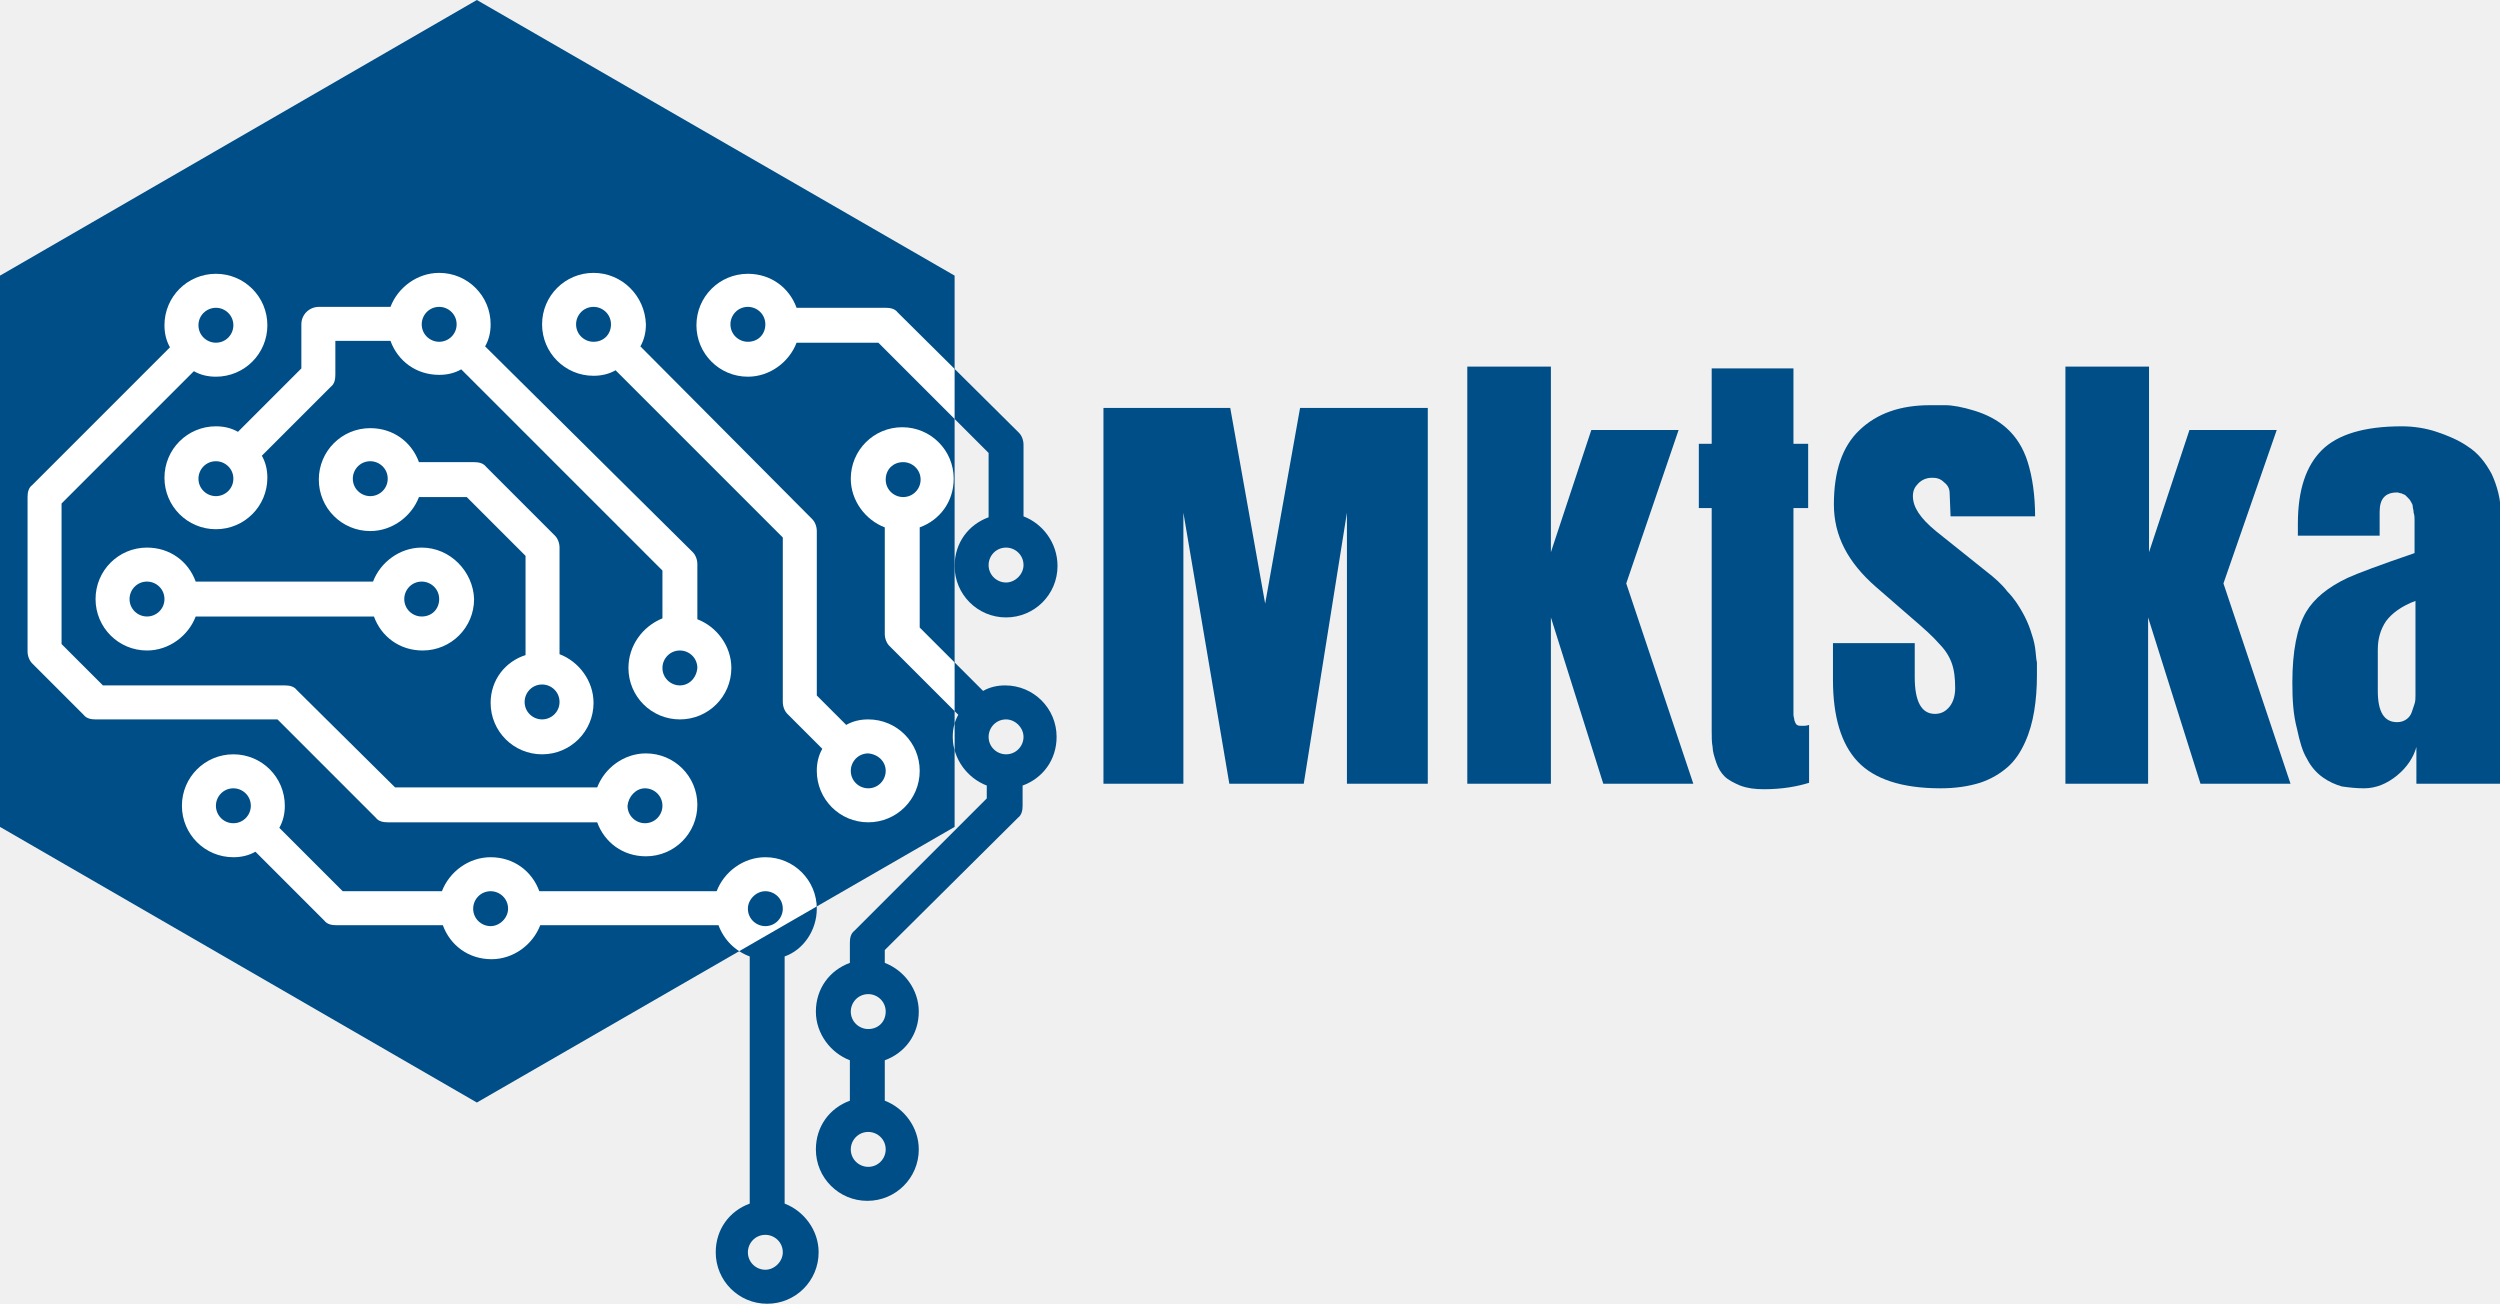
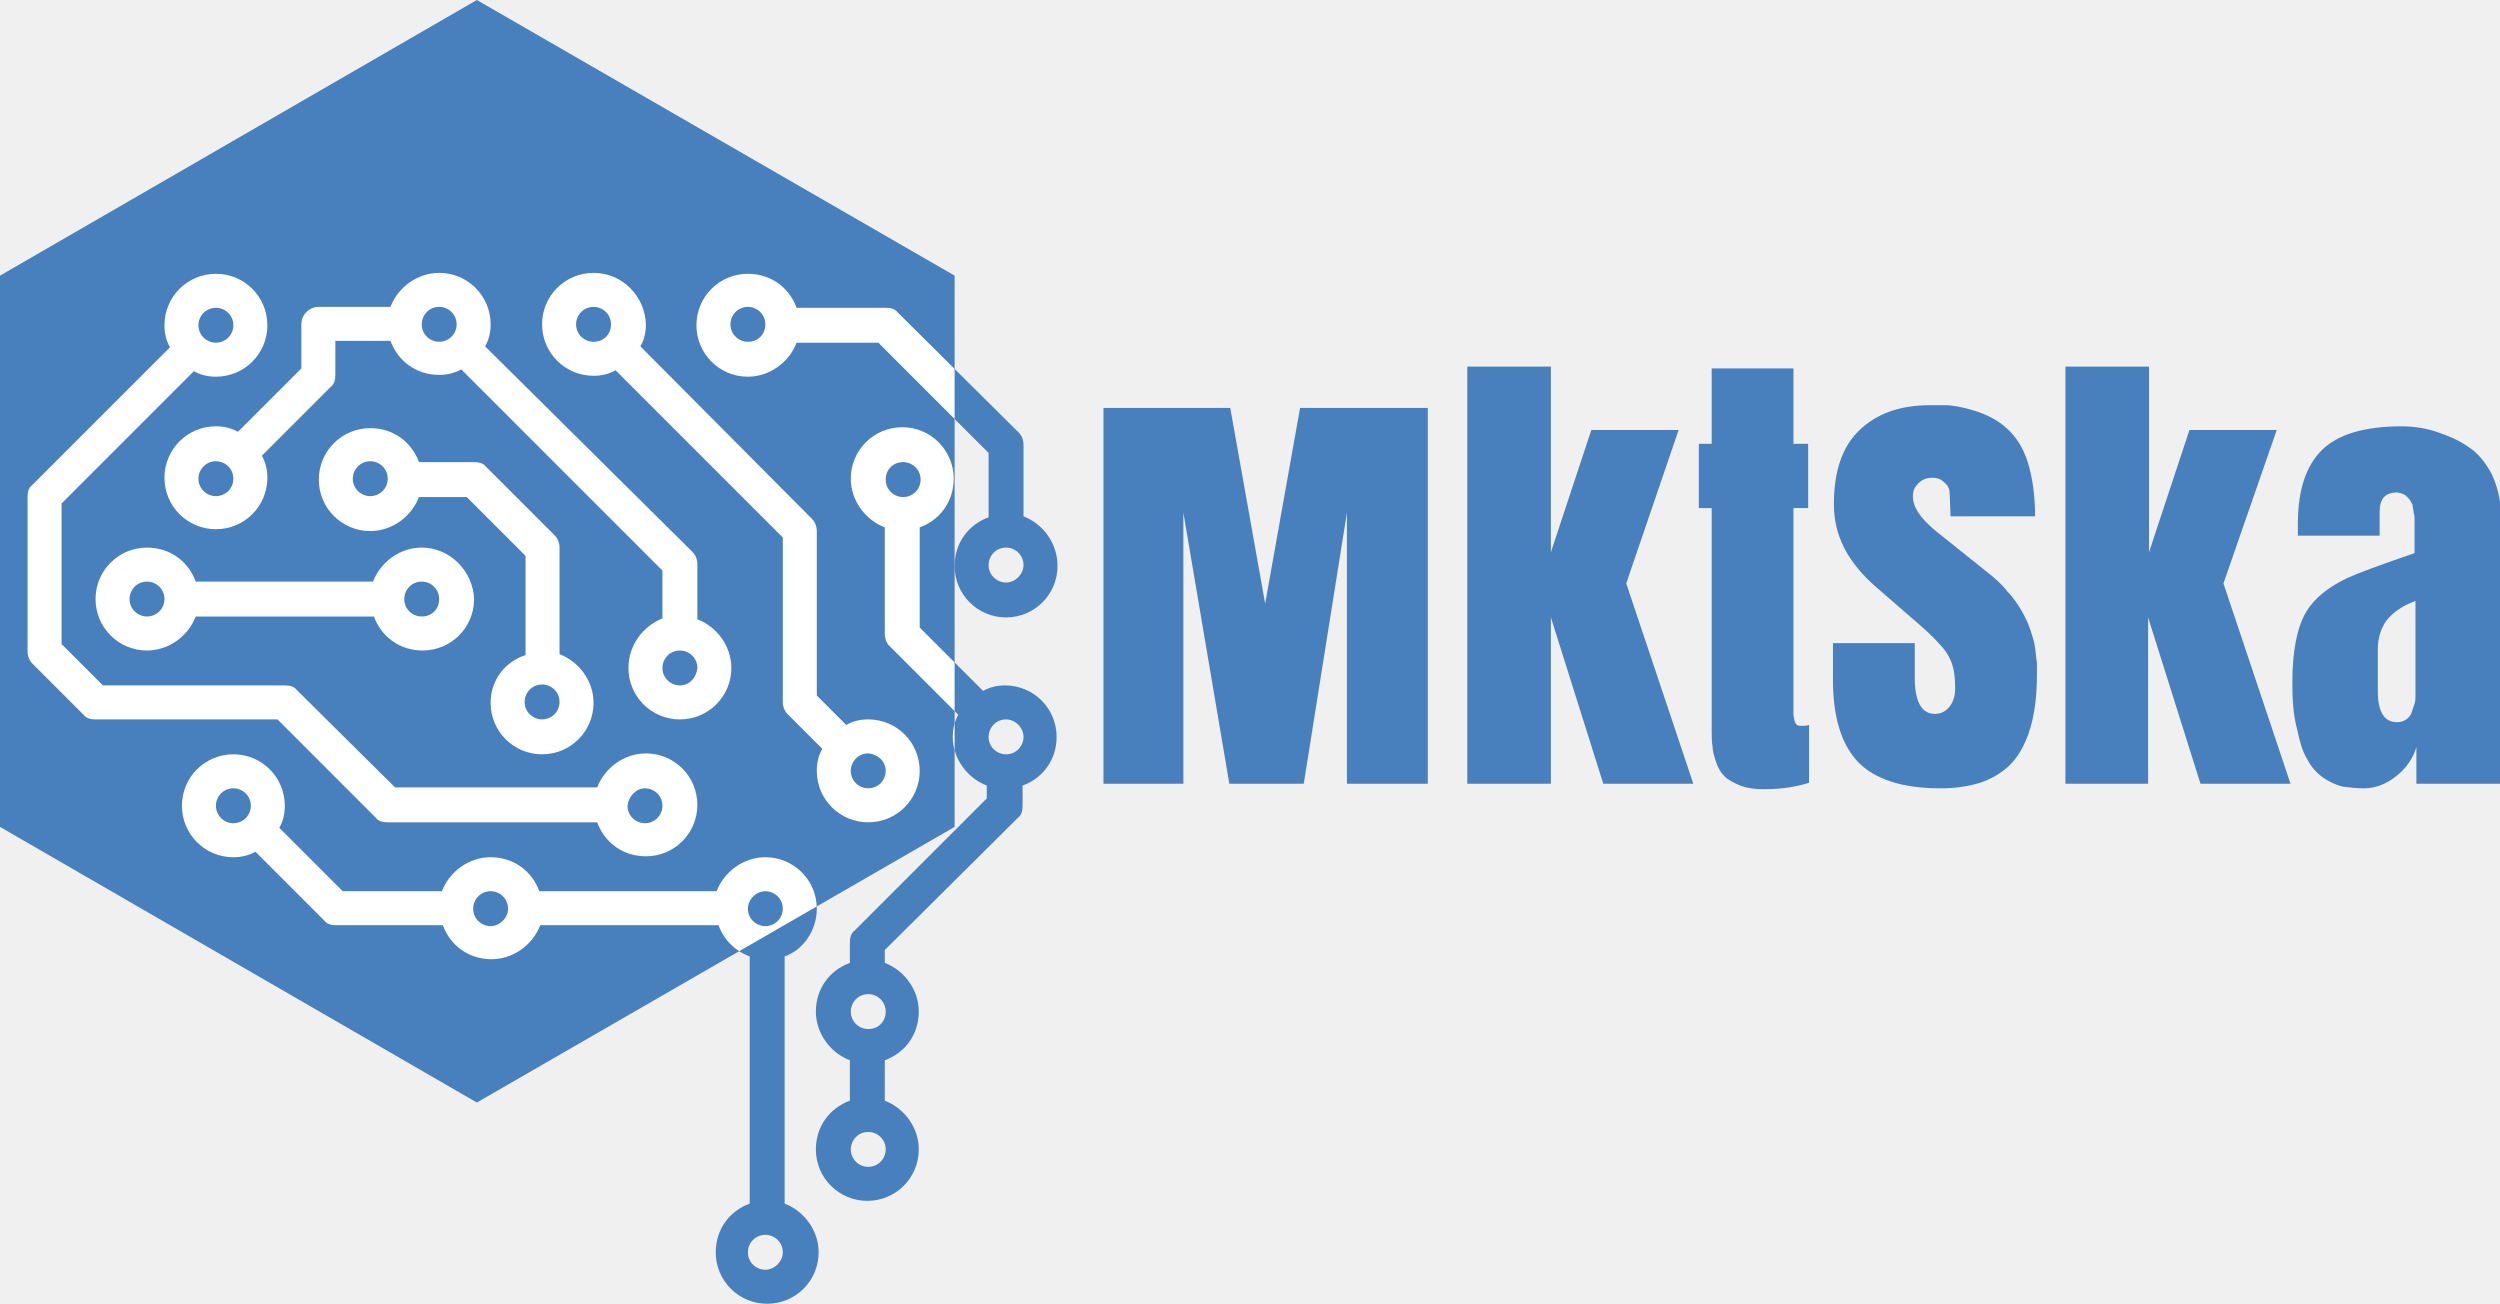
<svg xmlns="http://www.w3.org/2000/svg" xmlns:xlink="http://www.w3.org/1999/xlink" version="1.1" id="Capa_1" x="0px" y="0px" viewBox="0 0 272.1 141.9" style="enable-background:new 0 0 272.1 141.9;" xml:space="preserve">
  <style type="text/css">
	.st0{fill:#004E87;}
- 	.st1{clip-path:url(#SVGID_2_);}
- 	.st2{fill:#FFFFFF;}
+ 	.st1{fill:#4880BE;}
+ 	.st2{clip-path:url(#SVGID_2_);}
+ 	.st3{fill:#FFFFFF;}
</style>
  <g>
    <g>
      <path class="st0" d="M45.9,59.6c-2.4,0-4.5,1.6-5.3,3.7H21.3c-0.8-2.2-2.8-3.7-5.3-3.7c-3.1,0-5.6,2.5-5.6,5.6    c0,3.1,2.5,5.6,5.6,5.6c2.4,0,4.5-1.6,5.3-3.7h19.4c0.8,2.2,2.8,3.7,5.3,3.7c3.1,0,5.6-2.5,5.6-5.6C51.5,62.2,49,59.6,45.9,59.6z     M16,67.1c-1,0-1.9-0.8-1.9-1.9c0-1,0.8-1.9,1.9-1.9c1,0,1.9,0.8,1.9,1.9C17.9,66.3,17,67.1,16,67.1z M45.9,67.1    c-1,0-1.9-0.8-1.9-1.9c0-1,0.8-1.9,1.9-1.9c1,0,1.9,0.8,1.9,1.9C47.8,66.3,47,67.1,45.9,67.1z" />
      <path class="st0" d="M53.4,76.5c0,3.1,2.5,5.6,5.6,5.6c3.1,0,5.6-2.5,5.6-5.6c0-2.4-1.6-4.5-3.7-5.3V59.6c0-0.5-0.2-1-0.5-1.3    l-7.5-7.5c-0.3-0.4-0.8-0.5-1.3-0.5h-6c-0.8-2.2-2.8-3.7-5.3-3.7c-3.1,0-5.6,2.5-5.6,5.6s2.5,5.6,5.6,5.6c2.4,0,4.5-1.6,5.3-3.7    h5.2l6.4,6.4v10.8C55,72,53.4,74,53.4,76.5z M40.3,54c-1,0-1.9-0.8-1.9-1.9c0-1,0.8-1.9,1.9-1.9c1,0,1.9,0.8,1.9,1.9    C42.2,53.2,41.3,54,40.3,54z M59,78.3c-1,0-1.9-0.8-1.9-1.9c0-1,0.8-1.9,1.9-1.9c1,0,1.9,0.8,1.9,1.9C60.9,77.5,60,78.3,59,78.3z" />
      <path class="st0" d="M64.6,29.7c-3.1,0-5.6,2.5-5.6,5.6c0,3.1,2.5,5.6,5.6,5.6c0.9,0,1.7-0.2,2.4-0.6l18.2,18.2v17.9    c0,0.5,0.2,1,0.5,1.3l3.8,3.8c-0.4,0.7-0.6,1.5-0.6,2.4c0,3.1,2.5,5.6,5.6,5.6c3.1,0,5.6-2.5,5.6-5.6c0-3.1-2.5-5.6-5.6-5.6    c-0.9,0-1.7,0.2-2.4,0.6l-3.2-3.2V57.8c0-0.5-0.2-1-0.5-1.3L69.7,37.7c0.4-0.7,0.6-1.5,0.6-2.4C70.2,32.2,67.7,29.7,64.6,29.7z     M96.4,83.9c0,1-0.8,1.9-1.9,1.9c-1,0-1.9-0.8-1.9-1.9c0-1,0.8-1.9,1.9-1.9C95.6,82.1,96.4,82.9,96.4,83.9z M64.6,37.2    c-1,0-1.9-0.8-1.9-1.9c0-1,0.8-1.9,1.9-1.9c1,0,1.9,0.8,1.9,1.9C66.5,36.4,65.7,37.2,64.6,37.2z" />
-       <path class="st0" d="M111.4,56.2v-7.8c0-0.5-0.2-1-0.5-1.3L97.7,34c-0.3-0.4-0.8-0.5-1.3-0.5h-9.7c-0.8-2.2-2.8-3.7-5.3-3.7    c-3.1,0-5.6,2.5-5.6,5.6c0,3.1,2.5,5.6,5.6,5.6c2.4,0,4.5-1.6,5.3-3.7h8.9l12,12v7c-2.2,0.8-3.7,2.8-3.7,5.3    c0,3.1,2.5,5.6,5.6,5.6c3.1,0,5.6-2.5,5.6-5.6C115.1,59.1,113.5,57,111.4,56.2z M81.4,37.2c-1,0-1.9-0.8-1.9-1.9    c0-1,0.8-1.9,1.9-1.9c1,0,1.9,0.8,1.9,1.9C83.3,36.4,82.5,37.2,81.4,37.2z M109.5,63.4c-1,0-1.9-0.8-1.9-1.9c0-1,0.8-1.9,1.9-1.9    c1,0,1.9,0.8,1.9,1.9C111.4,62.5,110.5,63.4,109.5,63.4z" />
-       <path class="st0" d="M88.9,98.9c0-3.1-2.5-5.6-5.6-5.6c-2.4,0-4.5,1.6-5.3,3.7H58.7c-0.8-2.2-2.8-3.7-5.3-3.7    c-2.4,0-4.5,1.6-5.3,3.7H37.3l-6.9-6.9c0.4-0.7,0.6-1.5,0.6-2.4c0-3.1-2.5-5.6-5.6-5.6s-5.6,2.5-5.6,5.6c0,3.1,2.5,5.6,5.6,5.6    c0.9,0,1.7-0.2,2.4-0.6l7.5,7.5c0.3,0.4,0.8,0.5,1.3,0.5h11.6c0.8,2.2,2.8,3.7,5.3,3.7c2.4,0,4.5-1.6,5.3-3.7h19.4    c0.6,1.6,1.8,2.8,3.4,3.4V131c-2.2,0.8-3.7,2.8-3.7,5.3c0,3.1,2.5,5.6,5.6,5.6c3.1,0,5.6-2.5,5.6-5.6c0-2.4-1.6-4.5-3.7-5.3v-26.9    C87.4,103.4,88.9,101.3,88.9,98.9z M23.5,87.7c0-1,0.8-1.9,1.9-1.9c1,0,1.9,0.8,1.9,1.9c0,1-0.8,1.9-1.9,1.9    C24.3,89.6,23.5,88.7,23.5,87.7z M83.3,97c1,0,1.9,0.8,1.9,1.9c0,1-0.8,1.9-1.9,1.9c-1,0-1.9-0.8-1.9-1.9    C81.4,97.9,82.3,97,83.3,97z M53.4,100.8c-1,0-1.9-0.8-1.9-1.9c0-1,0.8-1.9,1.9-1.9c1,0,1.9,0.8,1.9,1.9    C55.3,99.9,54.4,100.8,53.4,100.8z M83.3,138.2c-1,0-1.9-0.8-1.9-1.9c0-1,0.8-1.9,1.9-1.9c1,0,1.9,0.8,1.9,1.9    C85.2,137.3,84.3,138.2,83.3,138.2z" />
+       <path class="st1" d="M111.4,56.2v-7.8c0-0.5-0.2-1-0.5-1.3L97.7,34c-0.3-0.4-0.8-0.5-1.3-0.5h-9.7c-0.8-2.2-2.8-3.7-5.3-3.7    c-3.1,0-5.6,2.5-5.6,5.6c0,3.1,2.5,5.6,5.6,5.6c2.4,0,4.5-1.6,5.3-3.7h8.9l12,12v7c-2.2,0.8-3.7,2.8-3.7,5.3    c0,3.1,2.5,5.6,5.6,5.6c3.1,0,5.6-2.5,5.6-5.6C115.1,59.1,113.5,57,111.4,56.2z M81.4,37.2c-1,0-1.9-0.8-1.9-1.9    c0-1,0.8-1.9,1.9-1.9c1,0,1.9,0.8,1.9,1.9C83.3,36.4,82.5,37.2,81.4,37.2z M109.5,63.4c-1,0-1.9-0.8-1.9-1.9c0-1,0.8-1.9,1.9-1.9    c1,0,1.9,0.8,1.9,1.9C111.4,62.5,110.5,63.4,109.5,63.4z" />
+       <path class="st1" d="M88.9,98.9c0-3.1-2.5-5.6-5.6-5.6c-2.4,0-4.5,1.6-5.3,3.7H58.7c-0.8-2.2-2.8-3.7-5.3-3.7    c-2.4,0-4.5,1.6-5.3,3.7H37.3l-6.9-6.9c0.4-0.7,0.6-1.5,0.6-2.4c0-3.1-2.5-5.6-5.6-5.6s-5.6,2.5-5.6,5.6c0,3.1,2.5,5.6,5.6,5.6    c0.9,0,1.7-0.2,2.4-0.6l7.5,7.5c0.3,0.4,0.8,0.5,1.3,0.5h11.6c0.8,2.2,2.8,3.7,5.3,3.7c2.4,0,4.5-1.6,5.3-3.7h19.4    c0.6,1.6,1.8,2.8,3.4,3.4V131c-2.2,0.8-3.7,2.8-3.7,5.3c0,3.1,2.5,5.6,5.6,5.6c3.1,0,5.6-2.5,5.6-5.6c0-2.4-1.6-4.5-3.7-5.3v-26.9    C87.4,103.4,88.9,101.3,88.9,98.9z M23.5,87.7c0-1,0.8-1.9,1.9-1.9c1,0,1.9,0.8,1.9,1.9c0,1-0.8,1.9-1.9,1.9    C24.3,89.6,23.5,88.7,23.5,87.7z M83.3,97c1,0,1.9,0.8,1.9,1.9c0,1-0.8,1.9-1.9,1.9c-1,0-1.9-0.8-1.9-1.9    C81.4,97.9,82.3,97,83.3,97z M53.4,100.8c-1,0-1.9-0.8-1.9-1.9c0-1,0.8-1.9,1.9-1.9c1,0,1.9,0.8,1.9,1.9    C55.3,99.9,54.4,100.8,53.4,100.8z M83.3,138.2c-1,0-1.9-0.8-1.9-1.9c0-1,0.8-1.9,1.9-1.9c1,0,1.9,0.8,1.9,1.9    C85.2,137.3,84.3,138.2,83.3,138.2z" />
      <path class="st0" d="M68.4,72.7c0,3.1,2.5,5.6,5.6,5.6c3.1,0,5.6-2.5,5.6-5.6c0-2.4-1.6-4.5-3.7-5.3v-6c0-0.5-0.2-1-0.5-1.3    L52.8,37.7c0.4-0.7,0.6-1.5,0.6-2.4c0-3.1-2.5-5.6-5.6-5.6c-2.4,0-4.5,1.6-5.3,3.7h-7.8c-1,0-1.9,0.8-1.9,1.9v4.8l-6.9,6.9    c-0.7-0.4-1.5-0.6-2.4-0.6c-3.1,0-5.6,2.5-5.6,5.6s2.5,5.6,5.6,5.6s5.6-2.5,5.6-5.6c0-0.9-0.2-1.7-0.6-2.4l7.5-7.5    c0.4-0.3,0.5-0.8,0.5-1.3v-3.7h6c0.8,2.2,2.8,3.7,5.3,3.7c0.9,0,1.7-0.2,2.4-0.6l21.9,21.9v5.2C69.9,68.2,68.4,70.3,68.4,72.7z     M23.5,54c-1,0-1.9-0.8-1.9-1.9c0-1,0.8-1.9,1.9-1.9c1,0,1.9,0.8,1.9,1.9C25.4,53.2,24.5,54,23.5,54z M47.8,37.2    c-1,0-1.9-0.8-1.9-1.9c0-1,0.8-1.9,1.9-1.9c1,0,1.9,0.8,1.9,1.9C49.7,36.4,48.8,37.2,47.8,37.2z M74,74.6c-1,0-1.9-0.8-1.9-1.9    c0-1,0.8-1.9,1.9-1.9c1,0,1.9,0.8,1.9,1.9C75.8,73.8,75,74.6,74,74.6z" />
      <path class="st0" d="M9.1,77.8c0.3,0.4,0.8,0.5,1.3,0.5h19.8L40.9,89c0.3,0.4,0.8,0.5,1.3,0.5H65c0.8,2.2,2.8,3.7,5.3,3.7    c3.1,0,5.6-2.5,5.6-5.6c0-3.1-2.5-5.6-5.6-5.6c-2.4,0-4.5,1.6-5.3,3.7H43L32.3,75.1c-0.3-0.4-0.8-0.5-1.3-0.5H11.2l-4.5-4.5V54.8    l14.4-14.4c0.7,0.4,1.5,0.6,2.4,0.6c3.1,0,5.6-2.5,5.6-5.6c0-3.1-2.5-5.6-5.6-5.6s-5.6,2.5-5.6,5.6c0,0.9,0.2,1.7,0.6,2.4l-15,15    c-0.4,0.3-0.5,0.8-0.5,1.3v16.8c0,0.5,0.2,1,0.5,1.3L9.1,77.8z M70.2,85.8c1,0,1.9,0.8,1.9,1.9c0,1-0.8,1.9-1.9,1.9    c-1,0-1.9-0.8-1.9-1.9C68.4,86.7,69.2,85.8,70.2,85.8z M23.5,33.5c1,0,1.9,0.8,1.9,1.9c0,1-0.8,1.9-1.9,1.9c-1,0-1.9-0.8-1.9-1.9    C21.6,34.3,22.5,33.5,23.5,33.5z" />
-       <path class="st0" d="M110.8,89c0.4-0.3,0.5-0.8,0.5-1.3v-2.2c2.2-0.8,3.7-2.8,3.7-5.3c0-3.1-2.5-5.6-5.6-5.6    c-0.9,0-1.7,0.2-2.4,0.6l-6.9-6.9V57.4c2.2-0.8,3.7-2.8,3.7-5.3c0-3.1-2.5-5.6-5.6-5.6c-3.1,0-5.6,2.5-5.6,5.6    c0,2.4,1.6,4.5,3.7,5.3V69c0,0.5,0.2,1,0.5,1.3l7.5,7.5c-0.4,0.7-0.6,1.5-0.6,2.4c0,2.4,1.6,4.5,3.7,5.3v1.4l-14.4,14.4    c-0.4,0.3-0.5,0.8-0.5,1.3v2.2c-2.2,0.8-3.7,2.8-3.7,5.3c0,2.4,1.6,4.5,3.7,5.3v4.4c-2.2,0.8-3.7,2.8-3.7,5.3    c0,3.1,2.5,5.6,5.6,5.6c3.1,0,5.6-2.5,5.6-5.6c0-2.4-1.6-4.5-3.7-5.3v-4.4c2.2-0.8,3.7-2.8,3.7-5.3c0-2.4-1.6-4.5-3.7-5.3v-1.4    L110.8,89z M98.3,50.3c1,0,1.9,0.8,1.9,1.9c0,1-0.8,1.9-1.9,1.9c-1,0-1.9-0.8-1.9-1.9C96.4,51.1,97.2,50.3,98.3,50.3z M111.4,80.2    c0,1-0.8,1.9-1.9,1.9c-1,0-1.9-0.8-1.9-1.9c0-1,0.8-1.9,1.9-1.9C110.5,78.3,111.4,79.2,111.4,80.2z M94.5,127    c-1,0-1.9-0.8-1.9-1.9c0-1,0.8-1.9,1.9-1.9c1,0,1.9,0.8,1.9,1.9C96.4,126.1,95.6,127,94.5,127z M94.5,112c-1,0-1.9-0.8-1.9-1.9    c0-1,0.8-1.9,1.9-1.9c1,0,1.9,0.8,1.9,1.9C96.4,111.2,95.6,112,94.5,112z" />
+       <path class="st1" d="M110.8,89c0.4-0.3,0.5-0.8,0.5-1.3v-2.2c2.2-0.8,3.7-2.8,3.7-5.3c0-3.1-2.5-5.6-5.6-5.6    c-0.9,0-1.7,0.2-2.4,0.6l-6.9-6.9V57.4c2.2-0.8,3.7-2.8,3.7-5.3c0-3.1-2.5-5.6-5.6-5.6c-3.1,0-5.6,2.5-5.6,5.6    c0,2.4,1.6,4.5,3.7,5.3V69c0,0.5,0.2,1,0.5,1.3l7.5,7.5c-0.4,0.7-0.6,1.5-0.6,2.4c0,2.4,1.6,4.5,3.7,5.3v1.4l-14.4,14.4    c-0.4,0.3-0.5,0.8-0.5,1.3v2.2c-2.2,0.8-3.7,2.8-3.7,5.3c0,2.4,1.6,4.5,3.7,5.3v4.4c-2.2,0.8-3.7,2.8-3.7,5.3    c0,3.1,2.5,5.6,5.6,5.6c3.1,0,5.6-2.5,5.6-5.6c0-2.4-1.6-4.5-3.7-5.3v-4.4c2.2-0.8,3.7-2.8,3.7-5.3c0-2.4-1.6-4.5-3.7-5.3v-1.4    L110.8,89z M98.3,50.3c1,0,1.9,0.8,1.9,1.9c0,1-0.8,1.9-1.9,1.9c-1,0-1.9-0.8-1.9-1.9C96.4,51.1,97.2,50.3,98.3,50.3z M111.4,80.2    c0,1-0.8,1.9-1.9,1.9c-1,0-1.9-0.8-1.9-1.9c0-1,0.8-1.9,1.9-1.9C110.5,78.3,111.4,79.2,111.4,80.2z M94.5,127    c-1,0-1.9-0.8-1.9-1.9c0-1,0.8-1.9,1.9-1.9c1,0,1.9,0.8,1.9,1.9C96.4,126.1,95.6,127,94.5,127z M94.5,112c-1,0-1.9-0.8-1.9-1.9    c0-1,0.8-1.9,1.9-1.9c1,0,1.9,0.8,1.9,1.9C96.4,111.2,95.6,112,94.5,112z" />
    </g>
-     <polygon class="st0" points="103.9,90 103.9,30 51.9,0 0,30 0,90 51.9,120  " />
+     <polygon class="st1" points="103.9,90 103.9,30 51.9,0 0,30 0,90 51.9,120  " />
    <g>
-       <path class="st0" d="M141.9,85.3h-8.1l-5-29.5v29.5h-8.7V44.4h13.8l3.8,21.3l3.8-21.3h13.9v40.9h-8.8V55.8L141.9,85.3z" />
-       <path class="st0" d="M159.7,85.3V39.9h9.1v20.2l4.4-13.3h9.5L177,63.5l7.3,21.8h-9.8l-5.7-18.1v18.1H159.7z" />
-       <path class="st0" d="M186.3,40.1h8.9v8.2h1.6v7h-1.6V77c0,0.3,0,0.6,0,0.8c0,0.2,0.1,0.4,0.1,0.6c0.1,0.2,0.1,0.4,0.3,0.5    c0.1,0.1,0.3,0.1,0.6,0.1c0.2,0,0.4,0,0.7-0.1v6.3c-1.3,0.4-2.9,0.7-4.9,0.7c-1,0-1.8-0.1-2.6-0.4c-0.7-0.3-1.3-0.6-1.7-1    c-0.4-0.4-0.7-0.9-0.9-1.5c-0.2-0.6-0.4-1.2-0.4-1.7c-0.1-0.5-0.1-1.1-0.1-1.8V55.3h-1.4v-7h1.4V40.1z" />
-       <path class="st0" d="M211.2,85.8c-4.2,0-7.2-1-9-2.9c-1.8-1.9-2.7-4.9-2.7-8.9v-4h8.9v3.7c0,2.6,0.7,4,2.2,4    c0.7,0,1.2-0.3,1.6-0.8c0.4-0.5,0.6-1.2,0.6-2c0-1.1-0.1-2-0.4-2.8c-0.3-0.8-0.8-1.5-1.4-2.1c-0.6-0.7-1.6-1.6-3-2.8l-3.8-3.3    c-3.1-2.7-4.6-5.6-4.6-9c0-3.6,0.9-6.3,2.8-8.1c1.9-1.8,4.4-2.7,7.7-2.7c0.1,0,0.2,0,0.2,0c0.1,0,0.5,0,1.4,0    c0.8,0,1.9,0.2,3.2,0.6c1.3,0.4,2.5,1,3.5,1.9c1,0.9,1.8,2.1,2.3,3.7c0.5,1.6,0.8,3.6,0.8,5.9h-9.2l-0.1-2.5    c0-0.5-0.2-0.9-0.6-1.2c-0.4-0.4-0.8-0.5-1.3-0.5c-0.6,0-1.1,0.2-1.5,0.6c-0.4,0.4-0.6,0.8-0.6,1.4c0,1.2,0.8,2.4,2.5,3.8l5.5,4.4    c0.9,0.7,1.7,1.4,2.3,2.2c0.7,0.7,1.2,1.5,1.6,2.2s0.7,1.4,0.9,2c0.2,0.6,0.4,1.2,0.5,1.9c0.1,0.7,0.1,1.2,0.2,1.6    c0,0.4,0,0.8,0,1.4c0,1.4-0.1,2.7-0.3,3.9c-0.2,1.2-0.5,2.3-1,3.4c-0.5,1.1-1.1,2-1.9,2.7c-0.8,0.7-1.8,1.3-3,1.7    C214.2,85.6,212.8,85.8,211.2,85.8z" />
-       <path class="st0" d="M224.8,85.3V39.9h9.1v20.2l4.4-13.3h9.5l-5.8,16.7l7.3,21.8h-9.8l-5.7-18.1v18.1H224.8z" />
-       <path class="st0" d="M249.5,74.3c0-3.4,0.5-6,1.5-7.7c0.9-1.5,2.4-2.7,4.5-3.7c1.1-0.5,3.5-1.4,7.3-2.7c0,0,0,0,0-0.1    c0-0.5,0-1,0-1.3c0-0.3,0-0.7,0-1.2c0-0.4,0-0.8,0-1c0-0.3,0-0.5-0.1-0.8c0-0.3-0.1-0.5-0.1-0.7s-0.1-0.3-0.2-0.5    c-0.1-0.2-0.2-0.3-0.3-0.4c-0.1-0.1-0.2-0.2-0.3-0.3c-0.1-0.1-0.3-0.1-0.4-0.2c-0.2,0-0.3-0.1-0.5-0.1c-1.3,0-1.9,0.7-1.9,2.1v2.6    h-8.9c0-0.3,0-0.7,0-1.3c0-3.7,0.9-6.3,2.6-8c1.7-1.7,4.6-2.6,8.7-2.6c1.3,0,2.6,0.2,3.8,0.6c1.2,0.4,2.4,0.9,3.4,1.6    c1.1,0.7,1.9,1.7,2.6,3c0.6,1.3,1,2.8,1,4.4v29.3H263v-4c-0.3,1.1-1,2.2-2.1,3.1c-1.1,0.9-2.3,1.4-3.6,1.4c-0.9,0-1.7-0.1-2.4-0.2    c-0.7-0.2-1.4-0.5-2.1-1c-0.7-0.5-1.3-1.2-1.7-2c-0.5-0.8-0.8-1.9-1.1-3.3C249.6,77.8,249.5,76.2,249.5,74.3z M258.8,70.7v4.5    c0,2.3,0.7,3.4,2.1,3.4c0.4,0,0.7-0.1,1-0.3c0.3-0.2,0.5-0.5,0.6-0.8c0.1-0.3,0.2-0.6,0.3-0.9c0.1-0.3,0.1-0.6,0.1-0.9V65.4    c-1.6,0.6-2.6,1.4-3.2,2.2C259.1,68.5,258.8,69.5,258.8,70.7z" />
+       <path class="st1" d="M141.9,85.3h-8.1l-5-29.5v29.5h-8.7V44.4h13.8l3.8,21.3l3.8-21.3h13.9v40.9h-8.8V55.8L141.9,85.3z" />
+       <path class="st1" d="M159.7,85.3V39.9h9.1v20.2l4.4-13.3h9.5L177,63.5l7.3,21.8h-9.8l-5.7-18.1v18.1H159.7z" />
+       <path class="st1" d="M186.3,40.1h8.9v8.2h1.6v7h-1.6V77c0,0.3,0,0.6,0,0.8c0,0.2,0.1,0.4,0.1,0.6c0.1,0.2,0.1,0.4,0.3,0.5    c0.1,0.1,0.3,0.1,0.6,0.1c0.2,0,0.4,0,0.7-0.1v6.3c-1.3,0.4-2.9,0.7-4.9,0.7c-1,0-1.8-0.1-2.6-0.4c-0.7-0.3-1.3-0.6-1.7-1    c-0.4-0.4-0.7-0.9-0.9-1.5c-0.2-0.6-0.4-1.2-0.4-1.7c-0.1-0.5-0.1-1.1-0.1-1.8V55.3h-1.4v-7h1.4V40.1z" />
+       <path class="st1" d="M211.2,85.8c-4.2,0-7.2-1-9-2.9c-1.8-1.9-2.7-4.9-2.7-8.9v-4h8.9v3.7c0,2.6,0.7,4,2.2,4    c0.7,0,1.2-0.3,1.6-0.8c0.4-0.5,0.6-1.2,0.6-2c0-1.1-0.1-2-0.4-2.8c-0.3-0.8-0.8-1.5-1.4-2.1c-0.6-0.7-1.6-1.6-3-2.8l-3.8-3.3    c-3.1-2.7-4.6-5.6-4.6-9c0-3.6,0.9-6.3,2.8-8.1c1.9-1.8,4.4-2.7,7.7-2.7c0.1,0,0.2,0,0.2,0c0.1,0,0.5,0,1.4,0    c0.8,0,1.9,0.2,3.2,0.6c1.3,0.4,2.5,1,3.5,1.9c1,0.9,1.8,2.1,2.3,3.7c0.5,1.6,0.8,3.6,0.8,5.9h-9.2l-0.1-2.5    c0-0.5-0.2-0.9-0.6-1.2c-0.4-0.4-0.8-0.5-1.3-0.5c-0.6,0-1.1,0.2-1.5,0.6c-0.4,0.4-0.6,0.8-0.6,1.4c0,1.2,0.8,2.4,2.5,3.8l5.5,4.4    c0.9,0.7,1.7,1.4,2.3,2.2c0.7,0.7,1.2,1.5,1.6,2.2s0.7,1.4,0.9,2c0.2,0.6,0.4,1.2,0.5,1.9c0.1,0.7,0.1,1.2,0.2,1.6    c0,0.4,0,0.8,0,1.4c0,1.4-0.1,2.7-0.3,3.9c-0.2,1.2-0.5,2.3-1,3.4c-0.5,1.1-1.1,2-1.9,2.7c-0.8,0.7-1.8,1.3-3,1.7    C214.2,85.6,212.8,85.8,211.2,85.8z" />
+       <path class="st1" d="M224.8,85.3V39.9h9.1v20.2l4.4-13.3h9.5l-5.8,16.7l7.3,21.8h-9.8l-5.7-18.1v18.1H224.8z" />
+       <path class="st1" d="M249.5,74.3c0-3.4,0.5-6,1.5-7.7c0.9-1.5,2.4-2.7,4.5-3.7c1.1-0.5,3.5-1.4,7.3-2.7c0,0,0,0,0-0.1    c0-0.5,0-1,0-1.3c0-0.3,0-0.7,0-1.2c0-0.4,0-0.8,0-1c0-0.3,0-0.5-0.1-0.8c0-0.3-0.1-0.5-0.1-0.7s-0.1-0.3-0.2-0.5    c-0.1-0.2-0.2-0.3-0.3-0.4c-0.1-0.1-0.2-0.2-0.3-0.3c-0.1-0.1-0.3-0.1-0.4-0.2c-0.2,0-0.3-0.1-0.5-0.1c-1.3,0-1.9,0.7-1.9,2.1v2.6    h-8.9c0-0.3,0-0.7,0-1.3c0-3.7,0.9-6.3,2.6-8c1.7-1.7,4.6-2.6,8.7-2.6c1.3,0,2.6,0.2,3.8,0.6c1.2,0.4,2.4,0.9,3.4,1.6    c1.1,0.7,1.9,1.7,2.6,3c0.6,1.3,1,2.8,1,4.4v29.3H263v-4c-0.3,1.1-1,2.2-2.1,3.1c-1.1,0.9-2.3,1.4-3.6,1.4c-0.9,0-1.7-0.1-2.4-0.2    c-0.7-0.2-1.4-0.5-2.1-1c-0.7-0.5-1.3-1.2-1.7-2c-0.5-0.8-0.8-1.9-1.1-3.3C249.6,77.8,249.5,76.2,249.5,74.3z M258.8,70.7v4.5    c0,2.3,0.7,3.4,2.1,3.4c0.4,0,0.7-0.1,1-0.3c0.3-0.2,0.5-0.5,0.6-0.8c0.1-0.3,0.2-0.6,0.3-0.9c0.1-0.3,0.1-0.6,0.1-0.9V65.4    c-1.6,0.6-2.6,1.4-3.2,2.2C259.1,68.5,258.8,69.5,258.8,70.7z" />
    </g>
    <g>
      <defs>
        <polygon id="SVGID_1_" points="103.9,90 103.9,30 51.9,0 0,30 0,90 51.9,120    " />
      </defs>
      <clipPath id="SVGID_2_">
        <use xlink:href="#SVGID_1_" style="overflow:visible;" />
      </clipPath>
-       <g class="st1">
-         <path class="st2" d="M45.9,59.6c-2.4,0-4.5,1.6-5.3,3.7H21.3c-0.8-2.2-2.8-3.7-5.3-3.7c-3.1,0-5.6,2.5-5.6,5.6     c0,3.1,2.5,5.6,5.6,5.6c2.4,0,4.5-1.6,5.3-3.7h19.4c0.8,2.2,2.8,3.7,5.3,3.7c3.1,0,5.6-2.5,5.6-5.6C51.5,62.2,49,59.6,45.9,59.6z      M16,67.1c-1,0-1.9-0.8-1.9-1.9c0-1,0.8-1.9,1.9-1.9c1,0,1.9,0.8,1.9,1.9C17.9,66.3,17,67.1,16,67.1z M45.9,67.1     c-1,0-1.9-0.8-1.9-1.9c0-1,0.8-1.9,1.9-1.9c1,0,1.9,0.8,1.9,1.9C47.8,66.3,47,67.1,45.9,67.1z" />
-         <path class="st2" d="M53.4,76.5c0,3.1,2.5,5.6,5.6,5.6c3.1,0,5.6-2.5,5.6-5.6c0-2.4-1.6-4.5-3.7-5.3V59.6c0-0.5-0.2-1-0.5-1.3     l-7.5-7.5c-0.3-0.4-0.8-0.5-1.3-0.5h-6c-0.8-2.2-2.8-3.7-5.3-3.7c-3.1,0-5.6,2.5-5.6,5.6s2.5,5.6,5.6,5.6c2.4,0,4.5-1.6,5.3-3.7     h5.2l6.4,6.4v10.8C55,72,53.4,74,53.4,76.5z M40.3,54c-1,0-1.9-0.8-1.9-1.9c0-1,0.8-1.9,1.9-1.9c1,0,1.9,0.8,1.9,1.9     C42.2,53.2,41.3,54,40.3,54z M59,78.3c-1,0-1.9-0.8-1.9-1.9c0-1,0.8-1.9,1.9-1.9c1,0,1.9,0.8,1.9,1.9C60.9,77.5,60,78.3,59,78.3z     " />
-         <path class="st2" d="M64.6,29.7c-3.1,0-5.6,2.5-5.6,5.6c0,3.1,2.5,5.6,5.6,5.6c0.9,0,1.7-0.2,2.4-0.6l18.2,18.2v17.9     c0,0.5,0.2,1,0.5,1.3l3.8,3.8c-0.4,0.7-0.6,1.5-0.6,2.4c0,3.1,2.5,5.6,5.6,5.6c3.1,0,5.6-2.5,5.6-5.6c0-3.1-2.5-5.6-5.6-5.6     c-0.9,0-1.7,0.2-2.4,0.6l-3.2-3.2V57.8c0-0.5-0.2-1-0.5-1.3L69.7,37.7c0.4-0.7,0.6-1.5,0.6-2.4C70.2,32.2,67.7,29.7,64.6,29.7z      M96.4,83.9c0,1-0.8,1.9-1.9,1.9c-1,0-1.9-0.8-1.9-1.9c0-1,0.8-1.9,1.9-1.9C95.6,82.1,96.4,82.9,96.4,83.9z M64.6,37.2     c-1,0-1.9-0.8-1.9-1.9c0-1,0.8-1.9,1.9-1.9c1,0,1.9,0.8,1.9,1.9C66.5,36.4,65.7,37.2,64.6,37.2z" />
-         <path class="st2" d="M111.4,56.2v-7.8c0-0.5-0.2-1-0.5-1.3L97.7,34c-0.3-0.4-0.8-0.5-1.3-0.5h-9.7c-0.8-2.2-2.8-3.7-5.3-3.7     c-3.1,0-5.6,2.5-5.6,5.6c0,3.1,2.5,5.6,5.6,5.6c2.4,0,4.5-1.6,5.3-3.7h8.9l12,12v7c-2.2,0.8-3.7,2.8-3.7,5.3     c0,3.1,2.5,5.6,5.6,5.6c3.1,0,5.6-2.5,5.6-5.6C115.1,59.1,113.5,57,111.4,56.2z M81.4,37.2c-1,0-1.9-0.8-1.9-1.9     c0-1,0.8-1.9,1.9-1.9c1,0,1.9,0.8,1.9,1.9C83.3,36.4,82.5,37.2,81.4,37.2z M109.5,63.4c-1,0-1.9-0.8-1.9-1.9c0-1,0.8-1.9,1.9-1.9     c1,0,1.9,0.8,1.9,1.9C111.4,62.5,110.5,63.4,109.5,63.4z" />
-         <path class="st2" d="M88.9,98.9c0-3.1-2.5-5.6-5.6-5.6c-2.4,0-4.5,1.6-5.3,3.7H58.7c-0.8-2.2-2.8-3.7-5.3-3.7     c-2.4,0-4.5,1.6-5.3,3.7H37.3l-6.9-6.9c0.4-0.7,0.6-1.5,0.6-2.4c0-3.1-2.5-5.6-5.6-5.6s-5.6,2.5-5.6,5.6c0,3.1,2.5,5.6,5.6,5.6     c0.9,0,1.7-0.2,2.4-0.6l7.5,7.5c0.3,0.4,0.8,0.5,1.3,0.5h11.6c0.8,2.2,2.8,3.7,5.3,3.7c2.4,0,4.5-1.6,5.3-3.7h19.4     c0.6,1.6,1.8,2.8,3.4,3.4V131c-2.2,0.8-3.7,2.8-3.7,5.3c0,3.1,2.5,5.6,5.6,5.6c3.1,0,5.6-2.5,5.6-5.6c0-2.4-1.6-4.5-3.7-5.3     v-26.9C87.4,103.4,88.9,101.3,88.9,98.9z M23.5,87.7c0-1,0.8-1.9,1.9-1.9c1,0,1.9,0.8,1.9,1.9c0,1-0.8,1.9-1.9,1.9     C24.3,89.6,23.5,88.7,23.5,87.7z M83.3,97c1,0,1.9,0.8,1.9,1.9c0,1-0.8,1.9-1.9,1.9c-1,0-1.9-0.8-1.9-1.9     C81.4,97.9,82.3,97,83.3,97z M53.4,100.8c-1,0-1.9-0.8-1.9-1.9c0-1,0.8-1.9,1.9-1.9c1,0,1.9,0.8,1.9,1.9     C55.3,99.9,54.4,100.8,53.4,100.8z M83.3,138.2c-1,0-1.9-0.8-1.9-1.9c0-1,0.8-1.9,1.9-1.9c1,0,1.9,0.8,1.9,1.9     C85.2,137.3,84.3,138.2,83.3,138.2z" />
-         <path class="st2" d="M68.4,72.7c0,3.1,2.5,5.6,5.6,5.6c3.1,0,5.6-2.5,5.6-5.6c0-2.4-1.6-4.5-3.7-5.3v-6c0-0.5-0.2-1-0.5-1.3     L52.8,37.7c0.4-0.7,0.6-1.5,0.6-2.4c0-3.1-2.5-5.6-5.6-5.6c-2.4,0-4.5,1.6-5.3,3.7h-7.8c-1,0-1.9,0.8-1.9,1.9v4.8l-6.9,6.9     c-0.7-0.4-1.5-0.6-2.4-0.6c-3.1,0-5.6,2.5-5.6,5.6s2.5,5.6,5.6,5.6s5.6-2.5,5.6-5.6c0-0.9-0.2-1.7-0.6-2.4l7.5-7.5     c0.4-0.3,0.5-0.8,0.5-1.3v-3.7h6c0.8,2.2,2.8,3.7,5.3,3.7c0.9,0,1.7-0.2,2.4-0.6l21.9,21.9v5.2C69.9,68.2,68.4,70.3,68.4,72.7z      M23.5,54c-1,0-1.9-0.8-1.9-1.9c0-1,0.8-1.9,1.9-1.9c1,0,1.9,0.8,1.9,1.9C25.4,53.2,24.5,54,23.5,54z M47.8,37.2     c-1,0-1.9-0.8-1.9-1.9c0-1,0.8-1.9,1.9-1.9c1,0,1.9,0.8,1.9,1.9C49.7,36.4,48.8,37.2,47.8,37.2z M74,74.6c-1,0-1.9-0.8-1.9-1.9     c0-1,0.8-1.9,1.9-1.9c1,0,1.9,0.8,1.9,1.9C75.8,73.8,75,74.6,74,74.6z" />
-         <path class="st2" d="M9.1,77.8c0.3,0.4,0.8,0.5,1.3,0.5h19.8L40.9,89c0.3,0.4,0.8,0.5,1.3,0.5H65c0.8,2.2,2.8,3.7,5.3,3.7     c3.1,0,5.6-2.5,5.6-5.6c0-3.1-2.5-5.6-5.6-5.6c-2.4,0-4.5,1.6-5.3,3.7H43L32.3,75.1c-0.3-0.4-0.8-0.5-1.3-0.5H11.2l-4.5-4.5V54.8     l14.4-14.4c0.7,0.4,1.5,0.6,2.4,0.6c3.1,0,5.6-2.5,5.6-5.6c0-3.1-2.5-5.6-5.6-5.6s-5.6,2.5-5.6,5.6c0,0.9,0.2,1.7,0.6,2.4l-15,15     c-0.4,0.3-0.5,0.8-0.5,1.3v16.8c0,0.5,0.2,1,0.5,1.3L9.1,77.8z M70.2,85.8c1,0,1.9,0.8,1.9,1.9c0,1-0.8,1.9-1.9,1.9     c-1,0-1.9-0.8-1.9-1.9C68.4,86.7,69.2,85.8,70.2,85.8z M23.5,33.5c1,0,1.9,0.8,1.9,1.9c0,1-0.8,1.9-1.9,1.9c-1,0-1.9-0.8-1.9-1.9     C21.6,34.3,22.5,33.5,23.5,33.5z" />
-         <path class="st2" d="M110.8,89c0.4-0.3,0.5-0.8,0.5-1.3v-2.2c2.2-0.8,3.7-2.8,3.7-5.3c0-3.1-2.5-5.6-5.6-5.6     c-0.9,0-1.7,0.2-2.4,0.6l-6.9-6.9V57.4c2.2-0.8,3.7-2.8,3.7-5.3c0-3.1-2.5-5.6-5.6-5.6c-3.1,0-5.6,2.5-5.6,5.6     c0,2.4,1.6,4.5,3.7,5.3V69c0,0.5,0.2,1,0.5,1.3l7.5,7.5c-0.4,0.7-0.6,1.5-0.6,2.4c0,2.4,1.6,4.5,3.7,5.3v1.4l-14.4,14.4     c-0.4,0.3-0.5,0.8-0.5,1.3v2.2c-2.2,0.8-3.7,2.8-3.7,5.3c0,2.4,1.6,4.5,3.7,5.3v4.4c-2.2,0.8-3.7,2.8-3.7,5.3     c0,3.1,2.5,5.6,5.6,5.6c3.1,0,5.6-2.5,5.6-5.6c0-2.4-1.6-4.5-3.7-5.3v-4.4c2.2-0.8,3.7-2.8,3.7-5.3c0-2.4-1.6-4.5-3.7-5.3v-1.4     L110.8,89z M98.3,50.3c1,0,1.9,0.8,1.9,1.9c0,1-0.8,1.9-1.9,1.9c-1,0-1.9-0.8-1.9-1.9C96.4,51.1,97.2,50.3,98.3,50.3z      M111.4,80.2c0,1-0.8,1.9-1.9,1.9c-1,0-1.9-0.8-1.9-1.9c0-1,0.8-1.9,1.9-1.9C110.5,78.3,111.4,79.2,111.4,80.2z M94.5,127     c-1,0-1.9-0.8-1.9-1.9c0-1,0.8-1.9,1.9-1.9c1,0,1.9,0.8,1.9,1.9C96.4,126.1,95.6,127,94.5,127z M94.5,112c-1,0-1.9-0.8-1.9-1.9     c0-1,0.8-1.9,1.9-1.9c1,0,1.9,0.8,1.9,1.9C96.4,111.2,95.6,112,94.5,112z" />
+       <g class="st2">
+         <path class="st3" d="M45.9,59.6c-2.4,0-4.5,1.6-5.3,3.7H21.3c-0.8-2.2-2.8-3.7-5.3-3.7c-3.1,0-5.6,2.5-5.6,5.6     c0,3.1,2.5,5.6,5.6,5.6c2.4,0,4.5-1.6,5.3-3.7h19.4c0.8,2.2,2.8,3.7,5.3,3.7c3.1,0,5.6-2.5,5.6-5.6C51.5,62.2,49,59.6,45.9,59.6z      M16,67.1c-1,0-1.9-0.8-1.9-1.9c0-1,0.8-1.9,1.9-1.9c1,0,1.9,0.8,1.9,1.9C17.9,66.3,17,67.1,16,67.1z M45.9,67.1     c-1,0-1.9-0.8-1.9-1.9c0-1,0.8-1.9,1.9-1.9c1,0,1.9,0.8,1.9,1.9C47.8,66.3,47,67.1,45.9,67.1z" />
+         <path class="st3" d="M53.4,76.5c0,3.1,2.5,5.6,5.6,5.6c3.1,0,5.6-2.5,5.6-5.6c0-2.4-1.6-4.5-3.7-5.3V59.6c0-0.5-0.2-1-0.5-1.3     l-7.5-7.5c-0.3-0.4-0.8-0.5-1.3-0.5h-6c-0.8-2.2-2.8-3.7-5.3-3.7c-3.1,0-5.6,2.5-5.6,5.6s2.5,5.6,5.6,5.6c2.4,0,4.5-1.6,5.3-3.7     h5.2l6.4,6.4v10.8C55,72,53.4,74,53.4,76.5z M40.3,54c-1,0-1.9-0.8-1.9-1.9c0-1,0.8-1.9,1.9-1.9c1,0,1.9,0.8,1.9,1.9     C42.2,53.2,41.3,54,40.3,54z M59,78.3c-1,0-1.9-0.8-1.9-1.9c0-1,0.8-1.9,1.9-1.9c1,0,1.9,0.8,1.9,1.9C60.9,77.5,60,78.3,59,78.3z     " />
+         <path class="st3" d="M64.6,29.7c-3.1,0-5.6,2.5-5.6,5.6c0,3.1,2.5,5.6,5.6,5.6c0.9,0,1.7-0.2,2.4-0.6l18.2,18.2v17.9     c0,0.5,0.2,1,0.5,1.3l3.8,3.8c-0.4,0.7-0.6,1.5-0.6,2.4c0,3.1,2.5,5.6,5.6,5.6c3.1,0,5.6-2.5,5.6-5.6c0-3.1-2.5-5.6-5.6-5.6     c-0.9,0-1.7,0.2-2.4,0.6l-3.2-3.2V57.8c0-0.5-0.2-1-0.5-1.3L69.7,37.7c0.4-0.7,0.6-1.5,0.6-2.4C70.2,32.2,67.7,29.7,64.6,29.7z      M96.4,83.9c0,1-0.8,1.9-1.9,1.9c-1,0-1.9-0.8-1.9-1.9c0-1,0.8-1.9,1.9-1.9C95.6,82.1,96.4,82.9,96.4,83.9z M64.6,37.2     c-1,0-1.9-0.8-1.9-1.9c0-1,0.8-1.9,1.9-1.9c1,0,1.9,0.8,1.9,1.9C66.5,36.4,65.7,37.2,64.6,37.2z" />
+         <path class="st3" d="M111.4,56.2v-7.8c0-0.5-0.2-1-0.5-1.3L97.7,34c-0.3-0.4-0.8-0.5-1.3-0.5h-9.7c-0.8-2.2-2.8-3.7-5.3-3.7     c-3.1,0-5.6,2.5-5.6,5.6c0,3.1,2.5,5.6,5.6,5.6c2.4,0,4.5-1.6,5.3-3.7h8.9l12,12v7c-2.2,0.8-3.7,2.8-3.7,5.3     c0,3.1,2.5,5.6,5.6,5.6c3.1,0,5.6-2.5,5.6-5.6C115.1,59.1,113.5,57,111.4,56.2z M81.4,37.2c-1,0-1.9-0.8-1.9-1.9     c0-1,0.8-1.9,1.9-1.9c1,0,1.9,0.8,1.9,1.9C83.3,36.4,82.5,37.2,81.4,37.2z M109.5,63.4c-1,0-1.9-0.8-1.9-1.9c0-1,0.8-1.9,1.9-1.9     c1,0,1.9,0.8,1.9,1.9C111.4,62.5,110.5,63.4,109.5,63.4z" />
+         <path class="st3" d="M88.9,98.9c0-3.1-2.5-5.6-5.6-5.6c-2.4,0-4.5,1.6-5.3,3.7H58.7c-0.8-2.2-2.8-3.7-5.3-3.7     c-2.4,0-4.5,1.6-5.3,3.7H37.3l-6.9-6.9c0.4-0.7,0.6-1.5,0.6-2.4c0-3.1-2.5-5.6-5.6-5.6s-5.6,2.5-5.6,5.6c0,3.1,2.5,5.6,5.6,5.6     c0.9,0,1.7-0.2,2.4-0.6l7.5,7.5c0.3,0.4,0.8,0.5,1.3,0.5h11.6c0.8,2.2,2.8,3.7,5.3,3.7c2.4,0,4.5-1.6,5.3-3.7h19.4     c0.6,1.6,1.8,2.8,3.4,3.4V131c-2.2,0.8-3.7,2.8-3.7,5.3c0,3.1,2.5,5.6,5.6,5.6c3.1,0,5.6-2.5,5.6-5.6c0-2.4-1.6-4.5-3.7-5.3     v-26.9C87.4,103.4,88.9,101.3,88.9,98.9z M23.5,87.7c0-1,0.8-1.9,1.9-1.9c1,0,1.9,0.8,1.9,1.9c0,1-0.8,1.9-1.9,1.9     C24.3,89.6,23.5,88.7,23.5,87.7z M83.3,97c1,0,1.9,0.8,1.9,1.9c0,1-0.8,1.9-1.9,1.9c-1,0-1.9-0.8-1.9-1.9     C81.4,97.9,82.3,97,83.3,97z M53.4,100.8c-1,0-1.9-0.8-1.9-1.9c0-1,0.8-1.9,1.9-1.9c1,0,1.9,0.8,1.9,1.9     C55.3,99.9,54.4,100.8,53.4,100.8z M83.3,138.2c-1,0-1.9-0.8-1.9-1.9c0-1,0.8-1.9,1.9-1.9c1,0,1.9,0.8,1.9,1.9     C85.2,137.3,84.3,138.2,83.3,138.2z" />
+         <path class="st3" d="M68.4,72.7c0,3.1,2.5,5.6,5.6,5.6c3.1,0,5.6-2.5,5.6-5.6c0-2.4-1.6-4.5-3.7-5.3v-6c0-0.5-0.2-1-0.5-1.3     L52.8,37.7c0.4-0.7,0.6-1.5,0.6-2.4c0-3.1-2.5-5.6-5.6-5.6c-2.4,0-4.5,1.6-5.3,3.7h-7.8c-1,0-1.9,0.8-1.9,1.9v4.8l-6.9,6.9     c-0.7-0.4-1.5-0.6-2.4-0.6c-3.1,0-5.6,2.5-5.6,5.6s2.5,5.6,5.6,5.6s5.6-2.5,5.6-5.6c0-0.9-0.2-1.7-0.6-2.4l7.5-7.5     c0.4-0.3,0.5-0.8,0.5-1.3v-3.7h6c0.8,2.2,2.8,3.7,5.3,3.7c0.9,0,1.7-0.2,2.4-0.6l21.9,21.9v5.2C69.9,68.2,68.4,70.3,68.4,72.7z      M23.5,54c-1,0-1.9-0.8-1.9-1.9c0-1,0.8-1.9,1.9-1.9c1,0,1.9,0.8,1.9,1.9C25.4,53.2,24.5,54,23.5,54z M47.8,37.2     c-1,0-1.9-0.8-1.9-1.9c0-1,0.8-1.9,1.9-1.9c1,0,1.9,0.8,1.9,1.9C49.7,36.4,48.8,37.2,47.8,37.2z M74,74.6c-1,0-1.9-0.8-1.9-1.9     c0-1,0.8-1.9,1.9-1.9c1,0,1.9,0.8,1.9,1.9C75.8,73.8,75,74.6,74,74.6z" />
+         <path class="st3" d="M9.1,77.8c0.3,0.4,0.8,0.5,1.3,0.5h19.8L40.9,89c0.3,0.4,0.8,0.5,1.3,0.5H65c0.8,2.2,2.8,3.7,5.3,3.7     c3.1,0,5.6-2.5,5.6-5.6c0-3.1-2.5-5.6-5.6-5.6c-2.4,0-4.5,1.6-5.3,3.7H43L32.3,75.1c-0.3-0.4-0.8-0.5-1.3-0.5H11.2l-4.5-4.5V54.8     l14.4-14.4c0.7,0.4,1.5,0.6,2.4,0.6c3.1,0,5.6-2.5,5.6-5.6c0-3.1-2.5-5.6-5.6-5.6s-5.6,2.5-5.6,5.6c0,0.9,0.2,1.7,0.6,2.4l-15,15     c-0.4,0.3-0.5,0.8-0.5,1.3v16.8c0,0.5,0.2,1,0.5,1.3L9.1,77.8z M70.2,85.8c1,0,1.9,0.8,1.9,1.9c0,1-0.8,1.9-1.9,1.9     c-1,0-1.9-0.8-1.9-1.9C68.4,86.7,69.2,85.8,70.2,85.8z M23.5,33.5c1,0,1.9,0.8,1.9,1.9c0,1-0.8,1.9-1.9,1.9c-1,0-1.9-0.8-1.9-1.9     C21.6,34.3,22.5,33.5,23.5,33.5z" />
+         <path class="st3" d="M110.8,89c0.4-0.3,0.5-0.8,0.5-1.3v-2.2c2.2-0.8,3.7-2.8,3.7-5.3c0-3.1-2.5-5.6-5.6-5.6     c-0.9,0-1.7,0.2-2.4,0.6l-6.9-6.9V57.4c2.2-0.8,3.7-2.8,3.7-5.3c0-3.1-2.5-5.6-5.6-5.6c-3.1,0-5.6,2.5-5.6,5.6     c0,2.4,1.6,4.5,3.7,5.3V69c0,0.5,0.2,1,0.5,1.3l7.5,7.5c-0.4,0.7-0.6,1.5-0.6,2.4c0,2.4,1.6,4.5,3.7,5.3v1.4l-14.4,14.4     c-0.4,0.3-0.5,0.8-0.5,1.3v2.2c-2.2,0.8-3.7,2.8-3.7,5.3c0,2.4,1.6,4.5,3.7,5.3v4.4c-2.2,0.8-3.7,2.8-3.7,5.3     c0,3.1,2.5,5.6,5.6,5.6c3.1,0,5.6-2.5,5.6-5.6c0-2.4-1.6-4.5-3.7-5.3v-4.4c2.2-0.8,3.7-2.8,3.7-5.3c0-2.4-1.6-4.5-3.7-5.3v-1.4     L110.8,89z M98.3,50.3c1,0,1.9,0.8,1.9,1.9c0,1-0.8,1.9-1.9,1.9c-1,0-1.9-0.8-1.9-1.9C96.4,51.1,97.2,50.3,98.3,50.3z      M111.4,80.2c0,1-0.8,1.9-1.9,1.9c-1,0-1.9-0.8-1.9-1.9c0-1,0.8-1.9,1.9-1.9C110.5,78.3,111.4,79.2,111.4,80.2z M94.5,127     c-1,0-1.9-0.8-1.9-1.9c0-1,0.8-1.9,1.9-1.9c1,0,1.9,0.8,1.9,1.9C96.4,126.1,95.6,127,94.5,127z M94.5,112c-1,0-1.9-0.8-1.9-1.9     c0-1,0.8-1.9,1.9-1.9c1,0,1.9,0.8,1.9,1.9C96.4,111.2,95.6,112,94.5,112z" />
      </g>
    </g>
  </g>
</svg>
